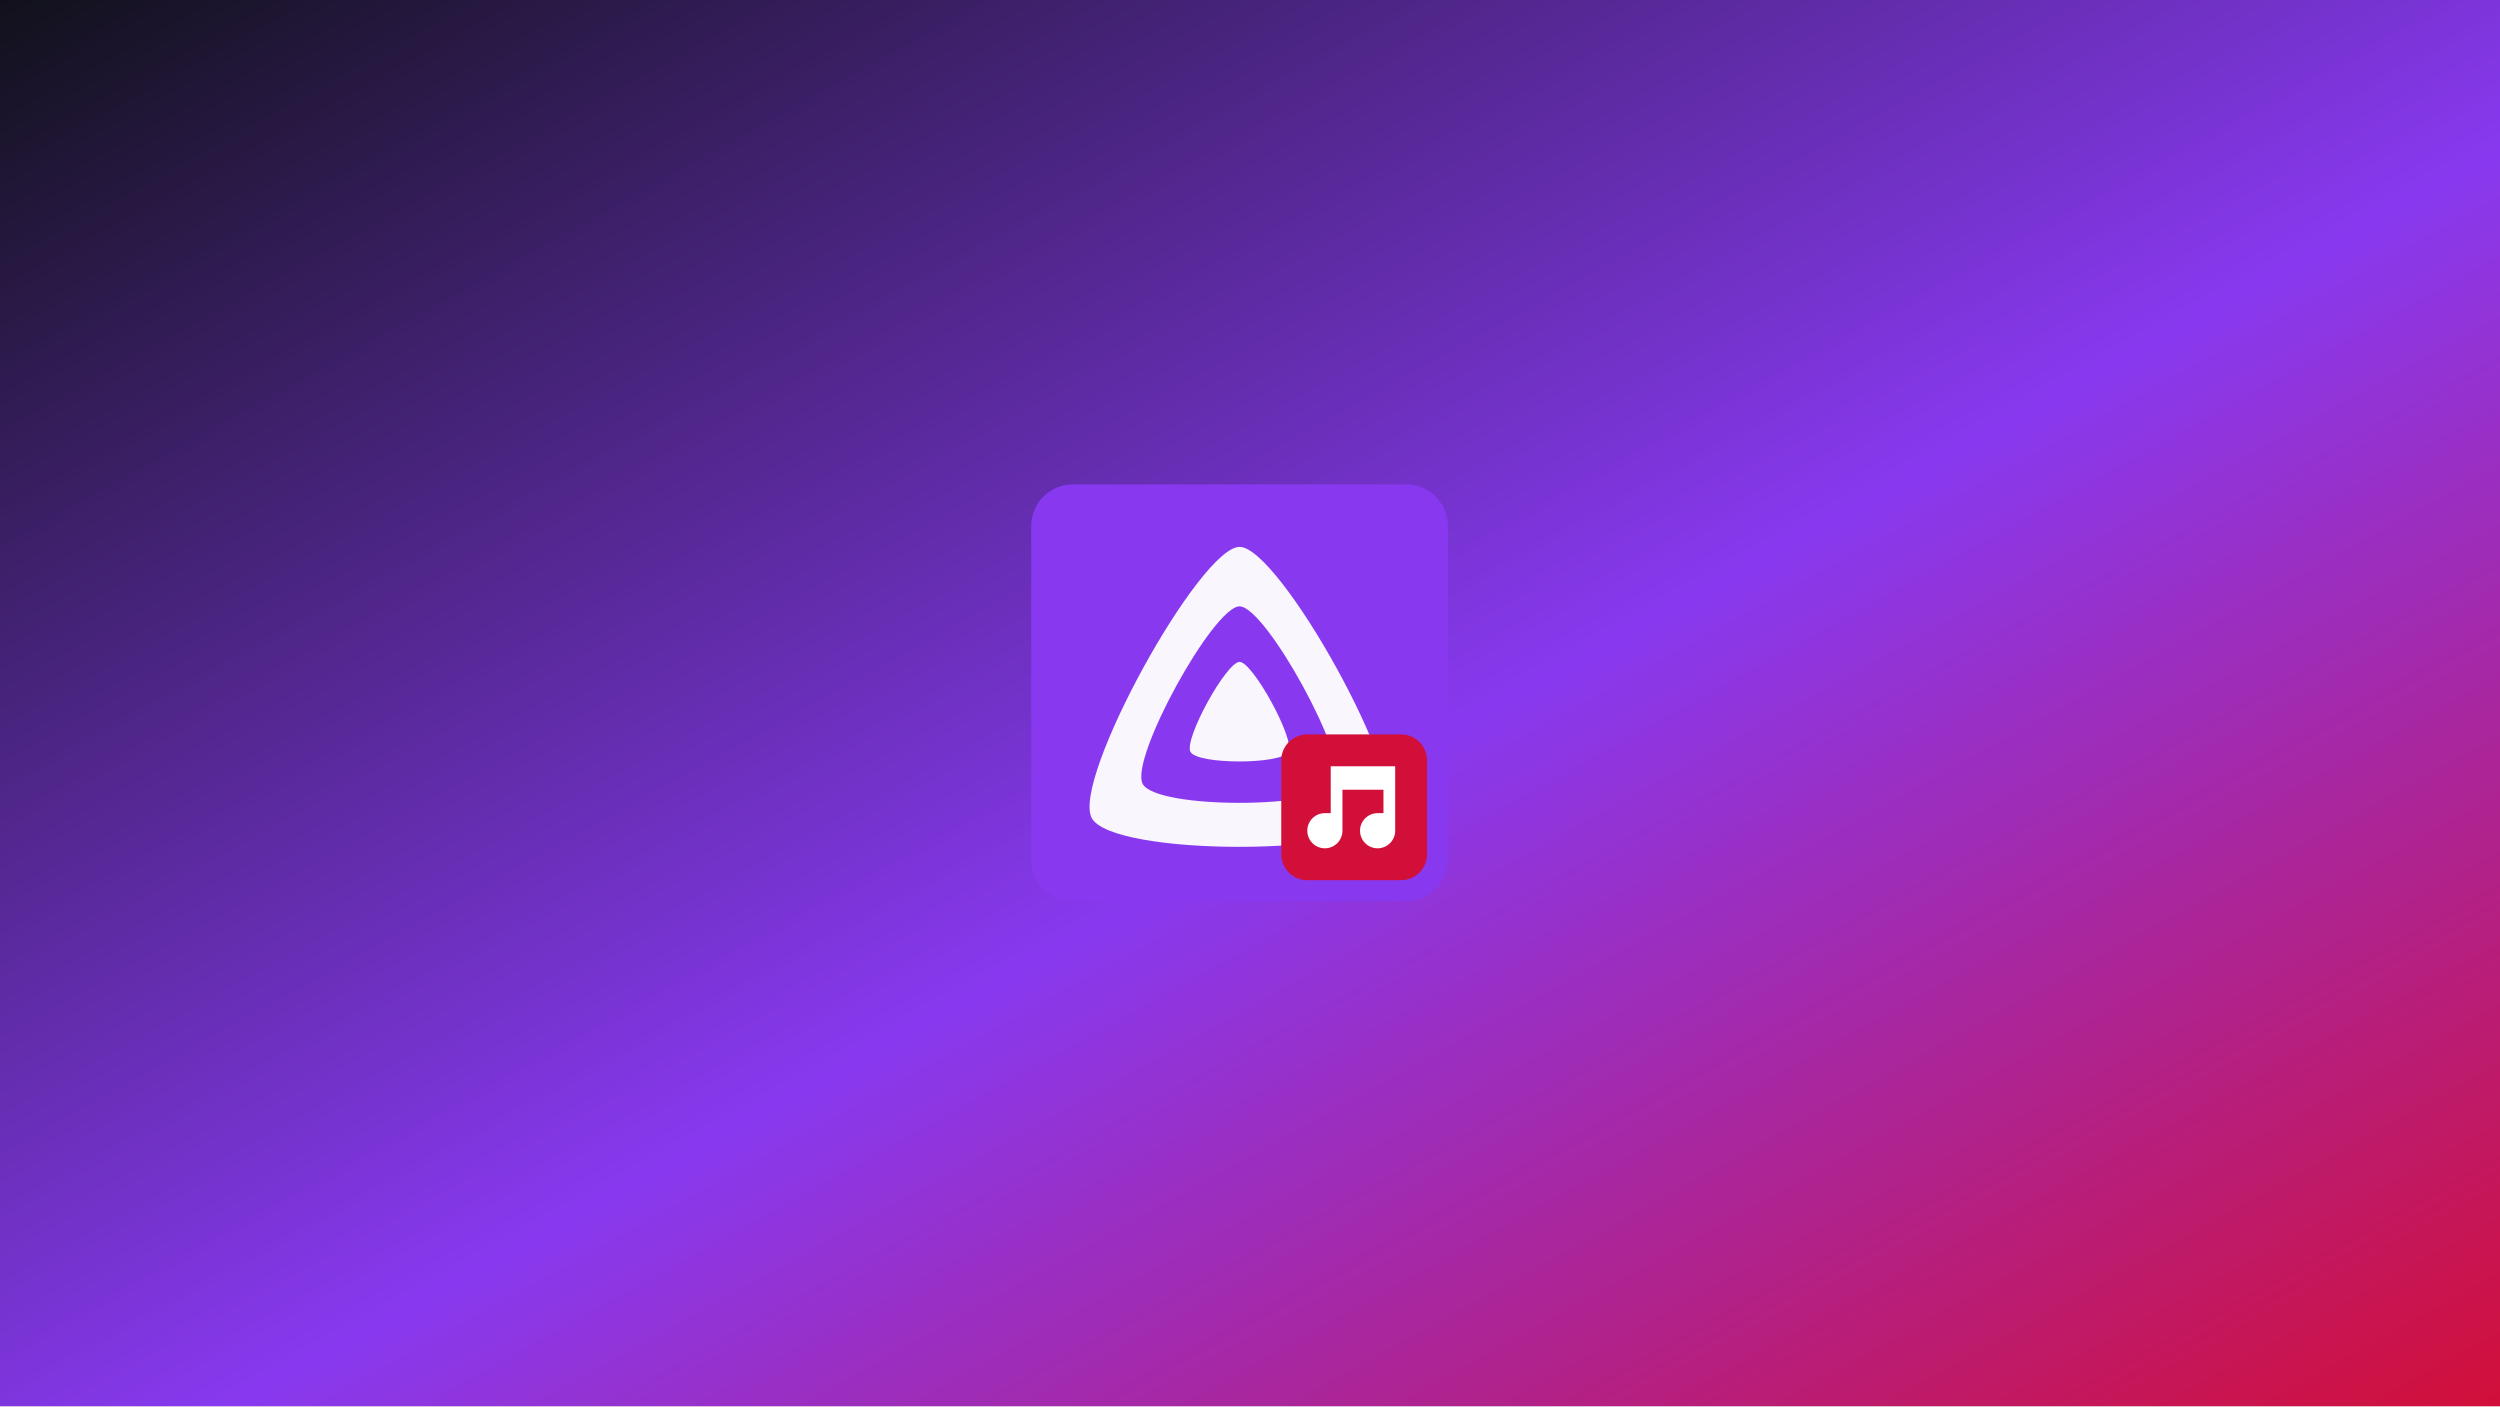
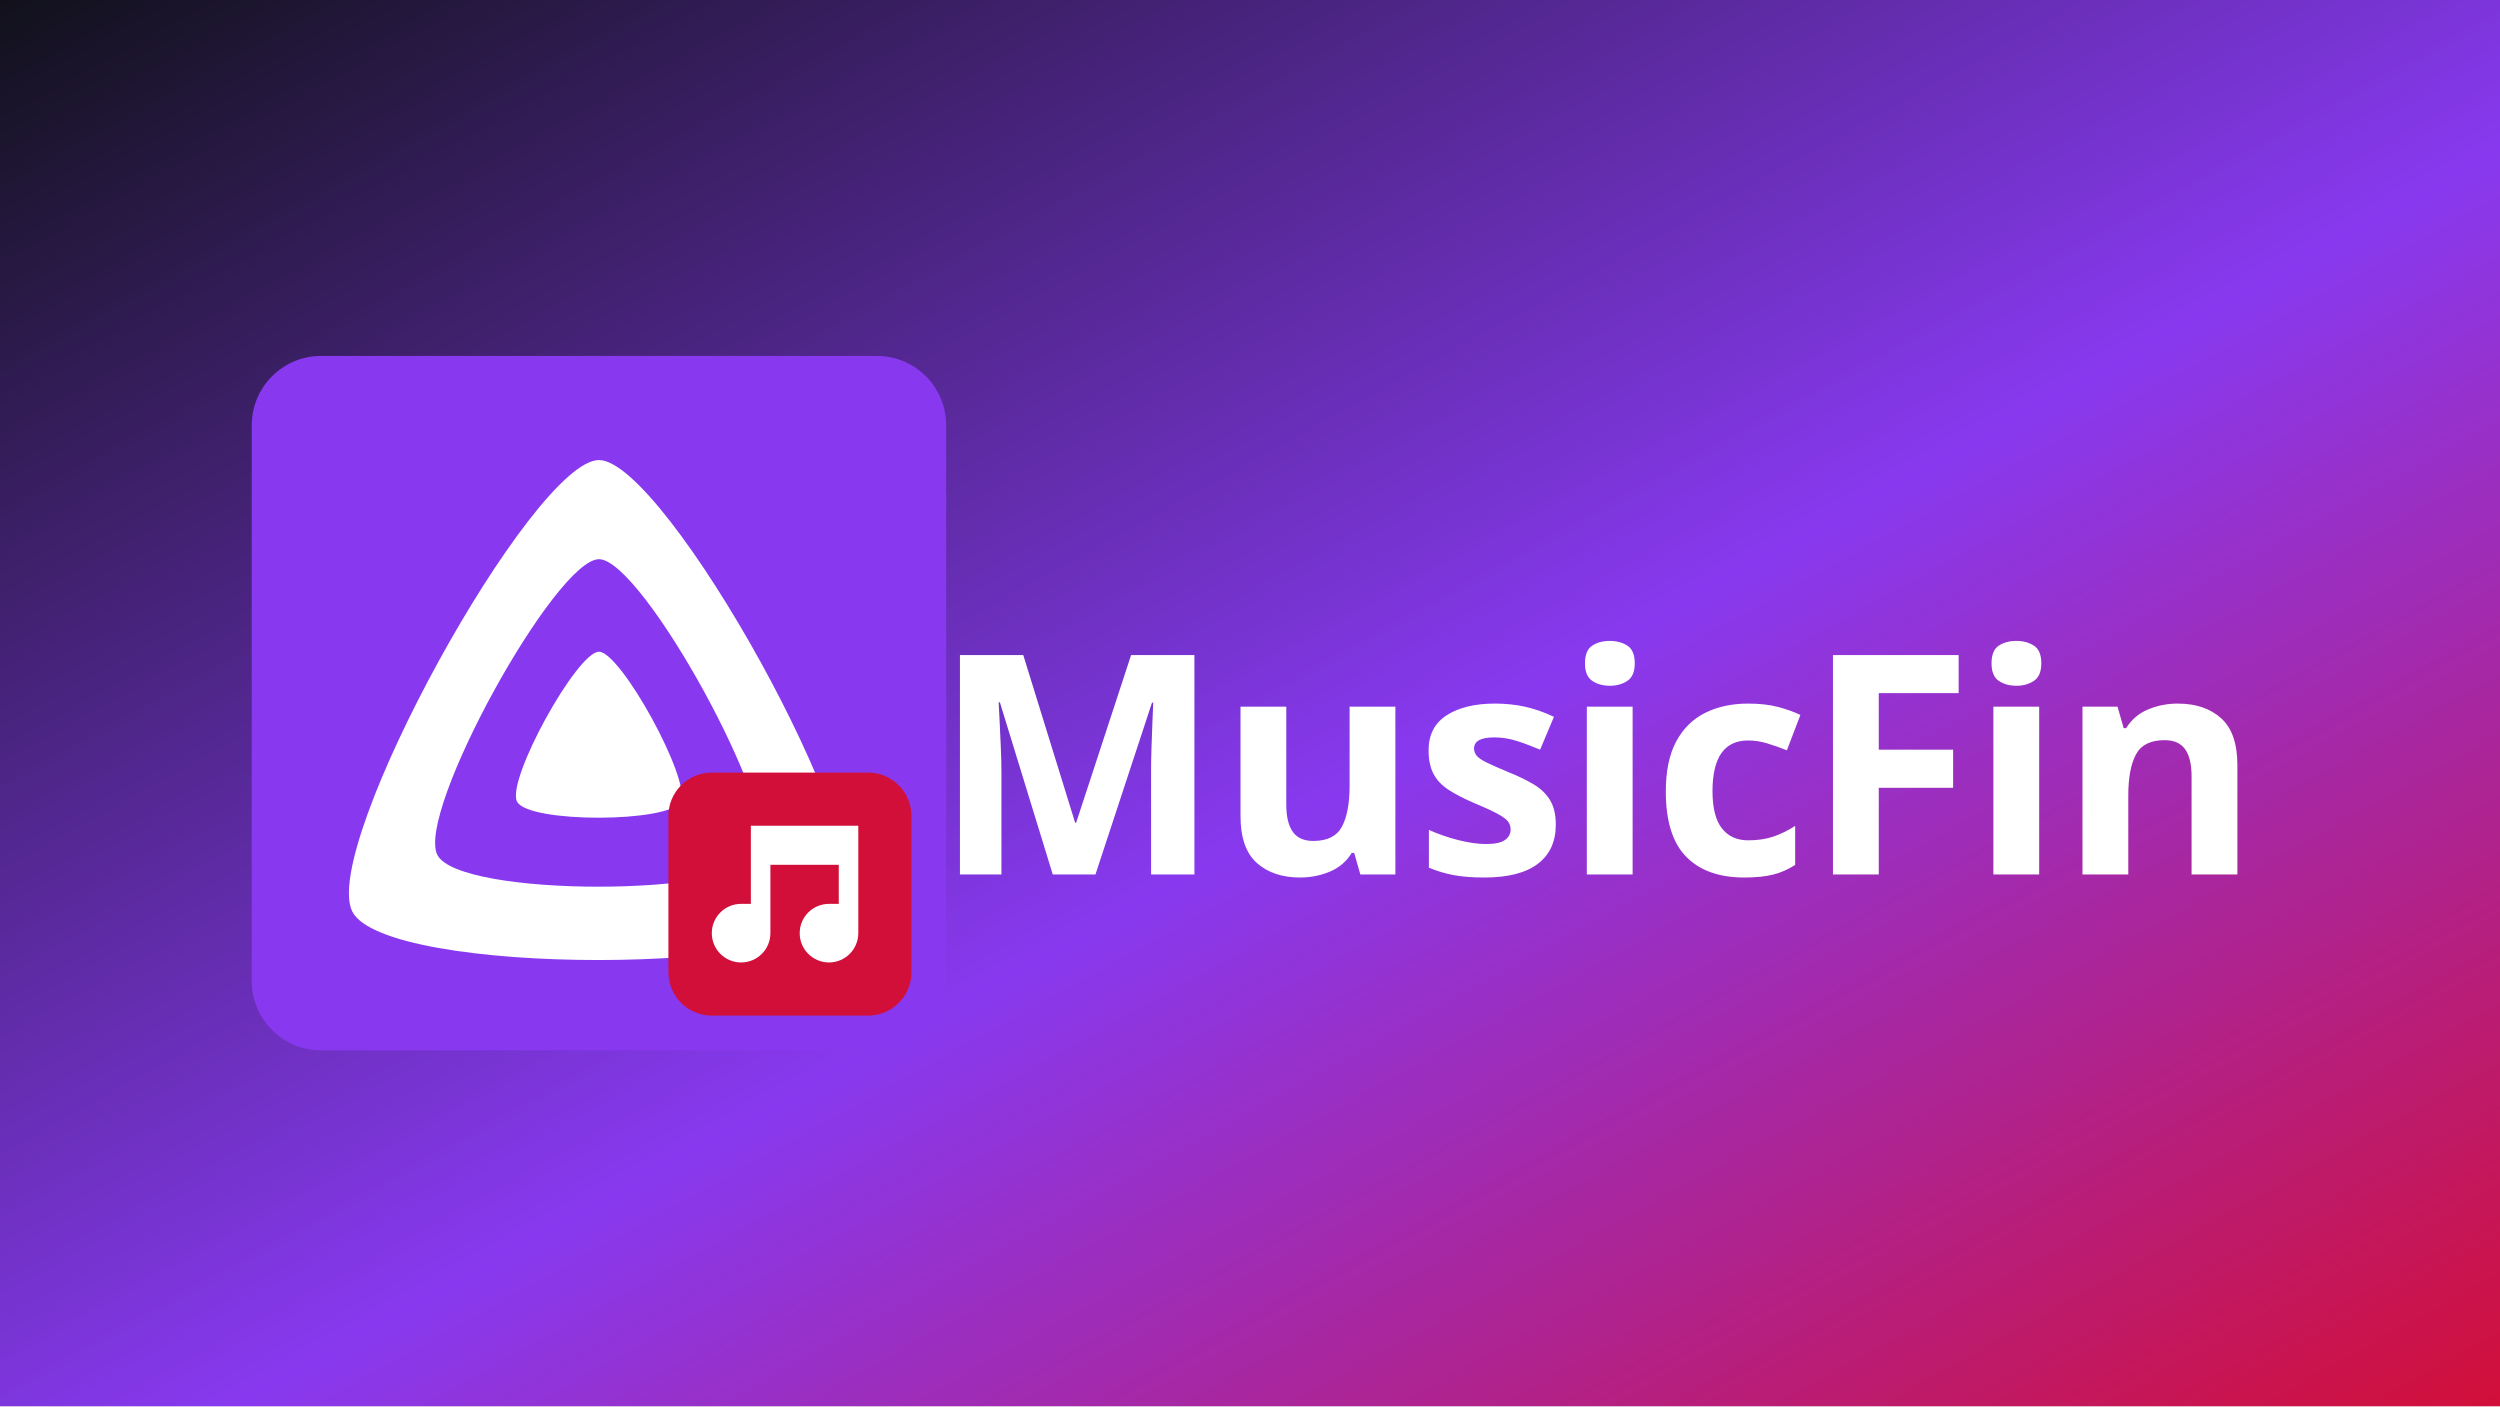
<svg xmlns="http://www.w3.org/2000/svg" width="1920" height="1080" viewBox="0 0 1920 1080">
  <defs>
    <linearGradient id="g" x1="0" y1="0" x2="1" y2="1">
      <stop offset="0%" stop-color="#11111b" />
      <stop offset="55%" stop-color="#8839ef" />
      <stop offset="100%" stop-color="#d20f39" />
    </linearGradient>
+     <style type="text/css">
+       .title {
+         font-family: "Nunito", "Quicksand", "Comfortaa", "Arial Rounded MT Bold", ui-rounded, sans-serif;
+         font-weight: 700;
+         font-size: 236px;
+         fill: #ffffff;
+         letter-spacing: -0.015em;
+       }
+     </style>
  </defs>
  <rect width="1920" height="1080" fill="url(#g)" />
-   <g transform="translate(760,340) scale(8)">
+   <g transform="translate(140, 220) scale(13.33333)">
    <rect width="40" height="40" x="4" y="4" rx="4" fill="#8839ef" />
-     <path fill="#ffffff" opacity="0.95" d="M 24 10 C 20.19 10 7.92 32.24 9.79 36 C 11.66 39.75 36.36 39.71 38.21 36 C 40.25 32.29 27.81 10 24 10 Z M 33.31 32.74 C 32.1 35.17 15.92 35.2 14.69 32.74 C 13.46 30.28 21.5 15.71 24 15.71 C 26.5 15.71 34.52 30.31 33.31 32.74 Z M 24 21.04 C 22.74 21.04 18.66 28.42 19.28 29.67 C 19.9 30.92 28.1 30.9 28.71 29.67 C 29.32 28.44 25.26 21.04 24 21.04 Z" />
+     <path fill="#ffffff" d="M 24 10 C 20.19 10 7.92 32.24 9.79 36 C 11.66 39.75 36.36 39.71 38.21 36 C 40.25 32.29 27.81 10 24 10 Z M 33.31 32.74 C 32.1 35.17 15.92 35.2 14.69 32.74 C 13.46 30.28 21.5 15.71 24 15.71 C 26.5 15.71 34.52 30.31 33.31 32.74 Z M 24 21.04 C 22.74 21.04 18.66 28.42 19.28 29.67 C 19.9 30.92 28.1 30.9 28.71 29.67 C 29.32 28.44 25.26 21.04 24 21.04 Z" />
    <rect width="14" height="14" x="28" y="28" rx="2.5" fill="#d20f39" />
    <path fill="#ffffff" transform="translate(30.5, 30.5) scale(0.5625)" d="M15 1H4V9H3C1.343 9 0 10.343 0 12C0 13.657 1.343 15 3 15C4.657 15 6 13.657 6 12V5H13V9H12C10.343 9 9 10.343 9 12C9 13.657 10.343 15 12 15C13.657 15 15 13.657 15 12V1Z" />
  </g>
+   <text class="title" x="716" y="580" dominant-baseline="central">MusicFin</text>
</svg>
